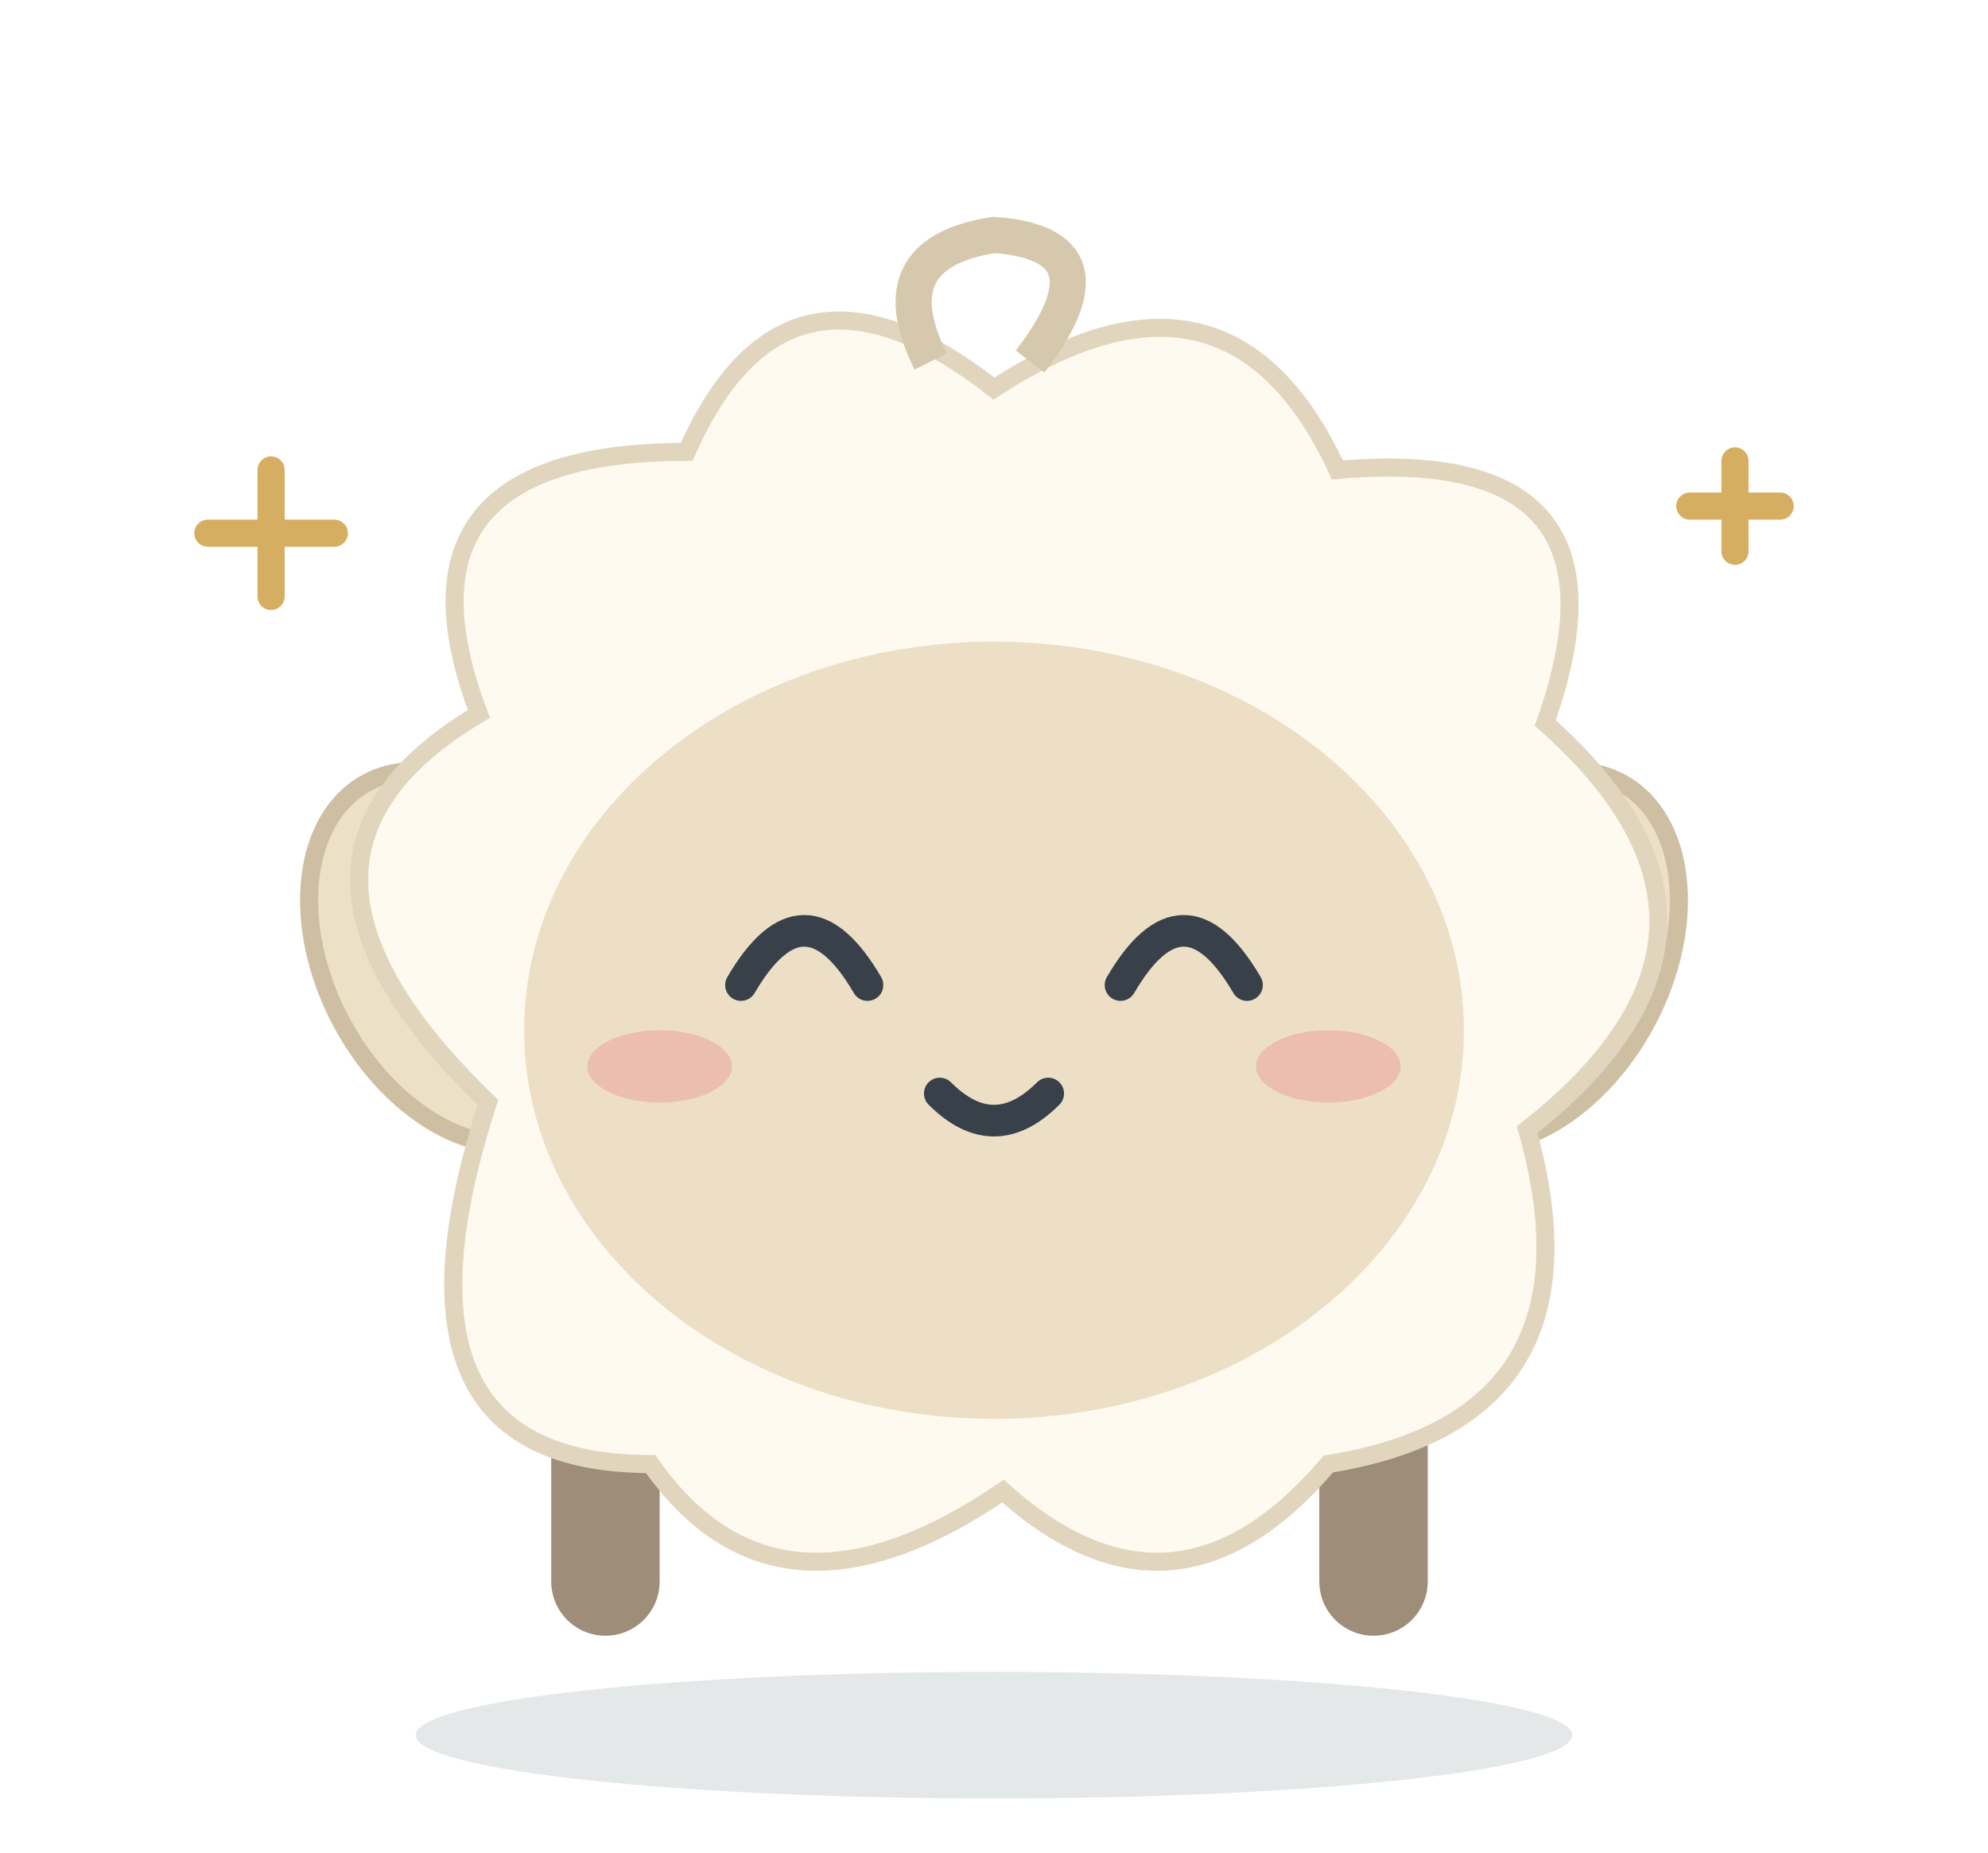
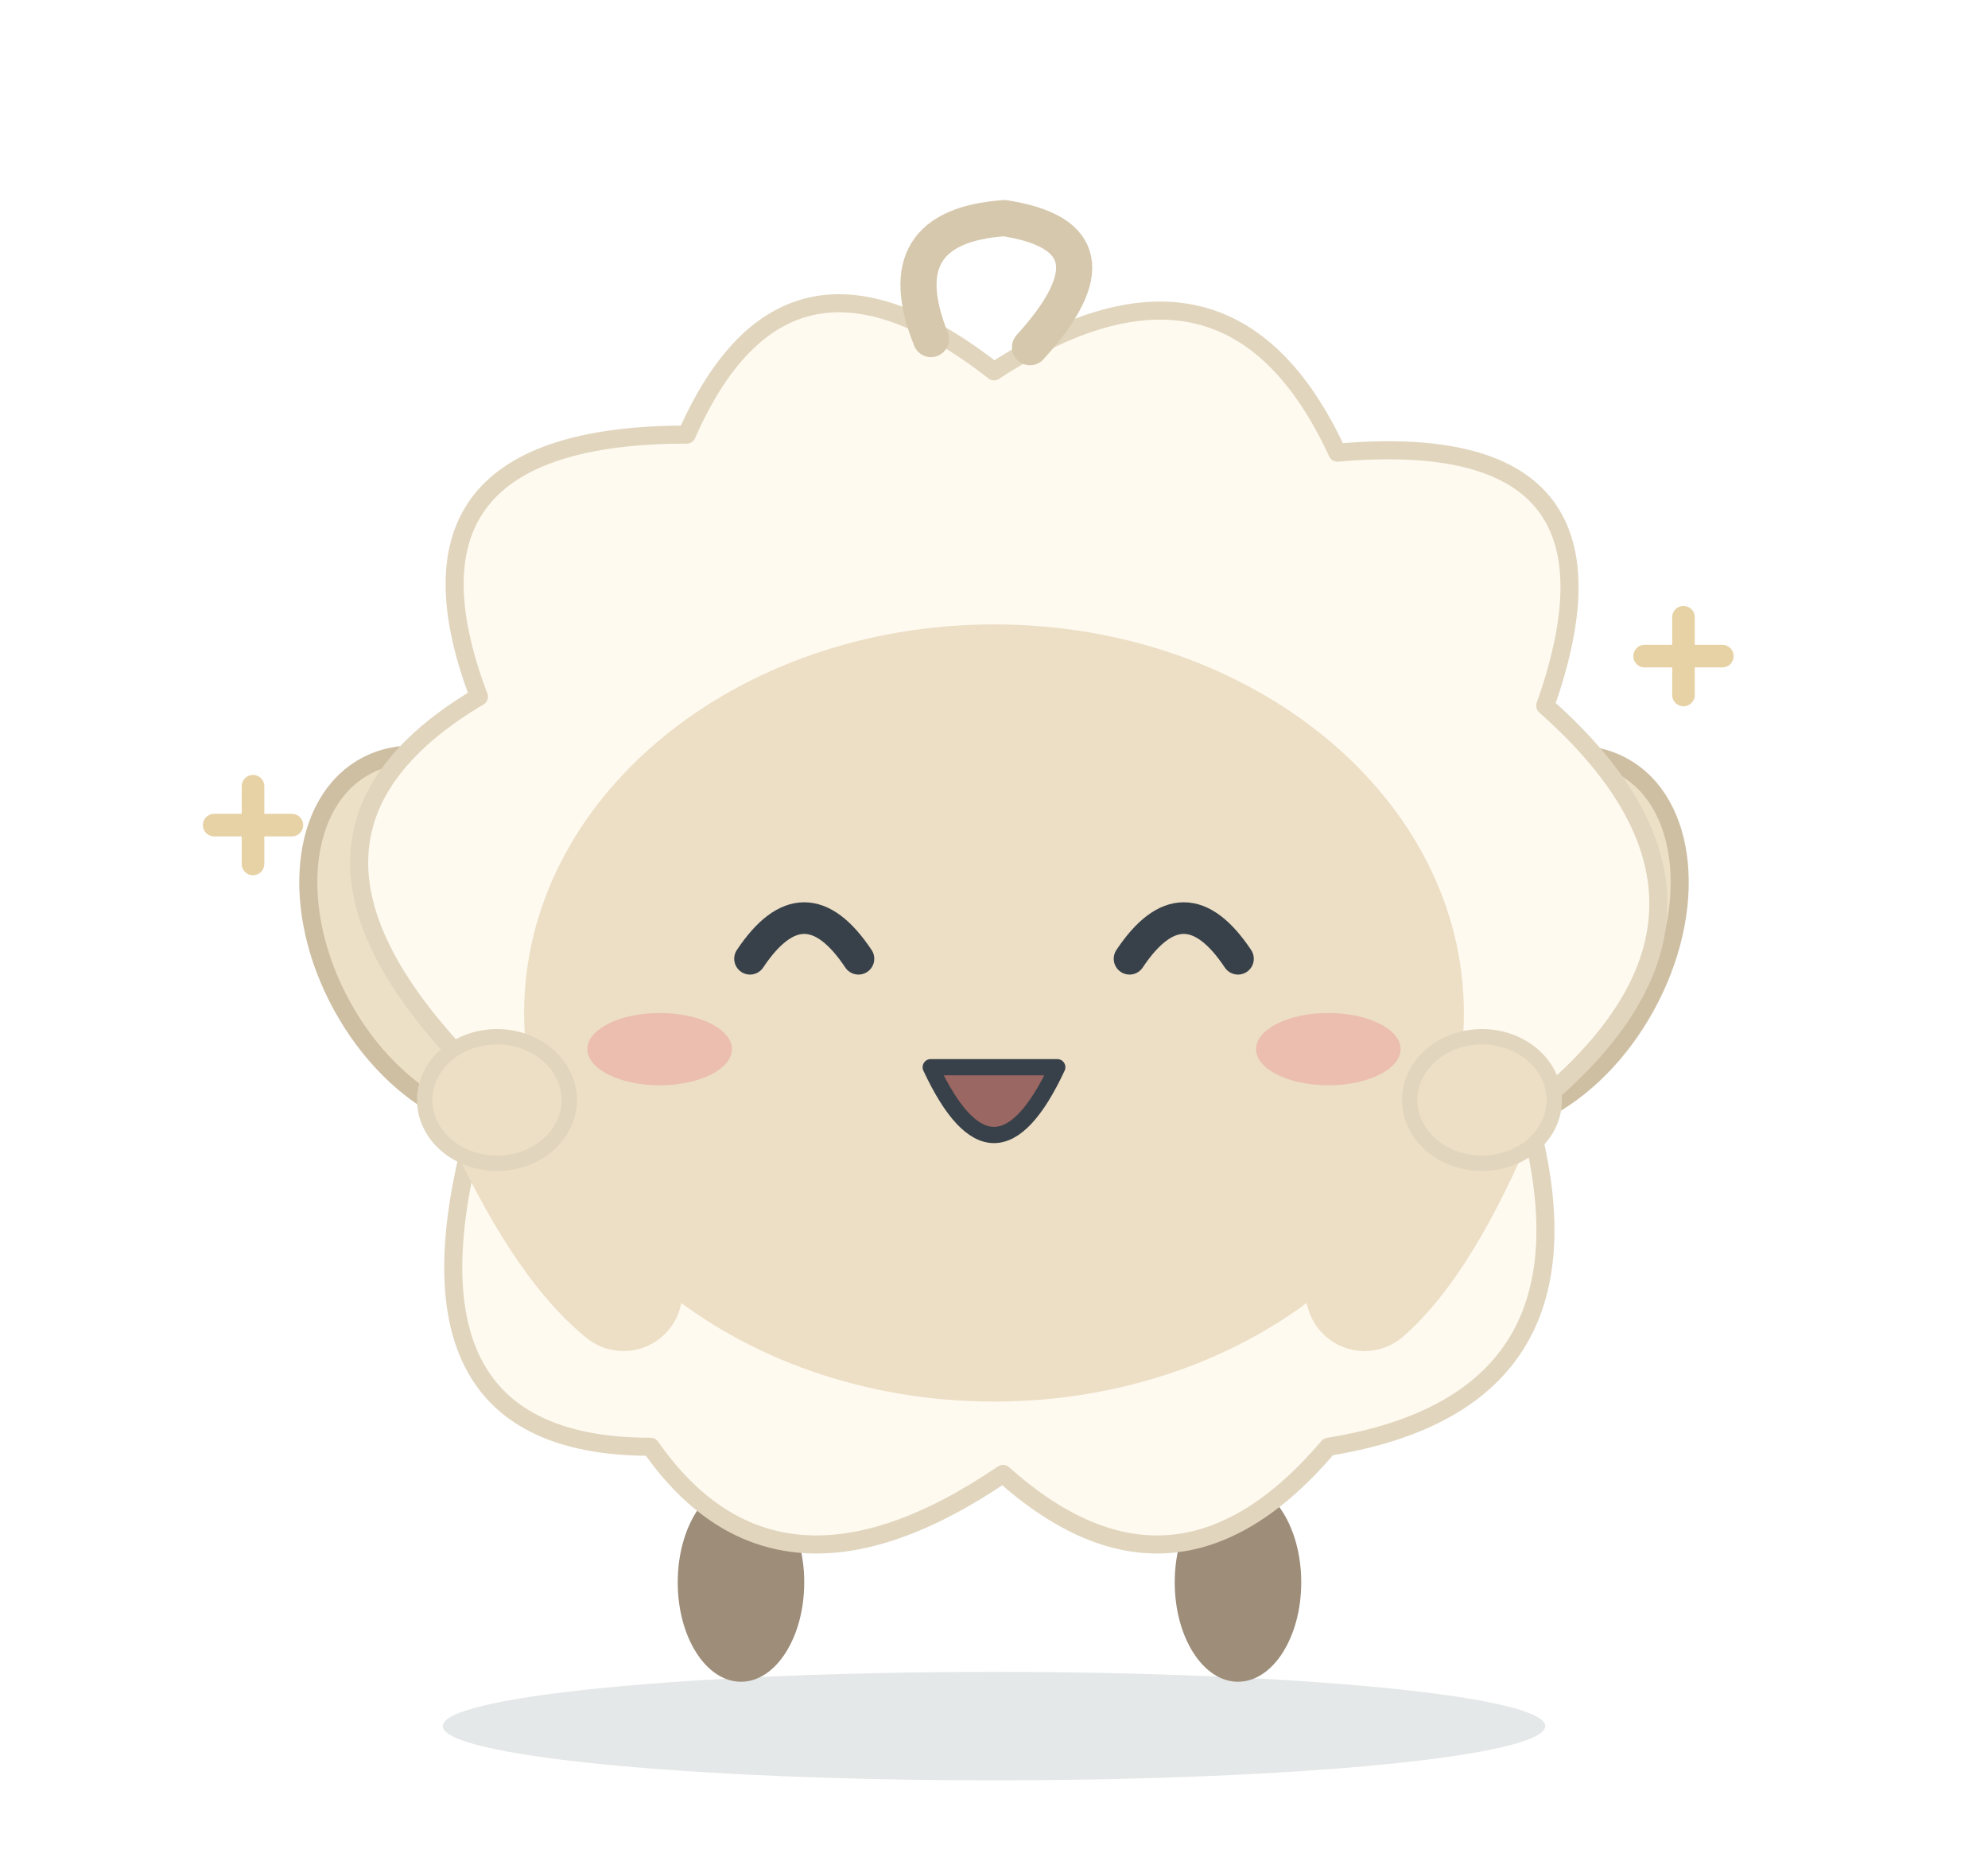
- <svg xmlns="http://www.w3.org/2000/svg" width="220" height="205" viewBox="0 0 220 205">
-   <ellipse cx="110" cy="192" rx="64" ry="7" fill="#263e3c" opacity=".12" />
-   <g transform="translate(0 -2) rotate(0 110 130)">
-     <g fill="#ece0c7" stroke="#cebfa3" stroke-width="2">
-       <ellipse cx="51" cy="108" rx="15" ry="22" transform="rotate(-28 51 108)" />
-       <ellipse cx="169" cy="108" rx="15" ry="22" transform="rotate(28 169 108)" />
+ <svg xmlns="http://www.w3.org/2000/svg" width="220" height="205" viewBox="0 0 220 205" role="img" aria-label="mianmian happy frame 1">
+   <ellipse cx="110" cy="191" rx="61" ry="6" fill="#263e3c" stroke="none" stroke-width="0" opacity=".12" />
+   <g data-part="feet">
+     <g transform="rotate(0 82 175.0908)">
+       <ellipse cx="82" cy="175.09" rx="7" ry="11" fill="#9d8d79" stroke="none" stroke-width="2" />
    </g>
-     <path d="M67 157v20m85-20v20" stroke="#9d8d79" stroke-width="12" stroke-linecap="round" />
-     <g fill="#fffaf0" stroke="#e1d5bd" stroke-width="2">
-       <path d="M54 124Q26 97 53 81Q42 52 76 52Q87 27 110 45Q136 28 148 54Q182 51 171 82Q197 105 169 127Q178 159 147 164Q130 184 111 167Q86 184 72 164Q41 164 54 124Z" />
+     <g transform="rotate(0 137 175.0908)">
+       <ellipse cx="137" cy="175.09" rx="7" ry="11" fill="#9d8d79" stroke="none" stroke-width="2" />
    </g>
-     <ellipse cx="110" cy="116" rx="52" ry="43" fill="#eddfc6" />
-     <g color="#384149" stroke="currentColor" stroke-width="3.5" stroke-linecap="round" fill="none">
-       <path d="M82 111q7-12 14 0m28 0q7-12 14 0" />
-       <path d="M104 123q6 6 12 0" />
+   </g>
+   <g transform="translate(0 -3.91)">
+     <g transform="translate(110 180) scale(1 1) translate(-110 -180)">
+       <g transform="rotate(-28.78 51 108)">
+         <ellipse cx="51" cy="108" rx="15" ry="22" fill="#ece0c7" stroke="#cebfa3" stroke-width="2" />
+       </g>
+       <g transform="rotate(28.78 169 108)">
+         <ellipse cx="169" cy="108" rx="15" ry="22" fill="#ece0c7" stroke="#cebfa3" stroke-width="2" />
+       </g>
+       <path d="M54 124Q26 97 53 81Q42 52 76 52Q87 27 110 45Q136 28 148 54Q182 51 171 82Q197 105 169 127Q178 159 147 164Q130 184 111 167Q86 184 72 164Q41 164 54 124Z" fill="#fffaf0" stroke="#e1d5bd" stroke-width="2" stroke-linecap="round" stroke-linejoin="round" />
+       <ellipse cx="110" cy="116" rx="52" ry="43" fill="#eddfc6" stroke="none" stroke-width="2" />
+       <g transform="rotate(0 110 130) translate(0 0)">
+         <g data-part="face">
+           <ellipse cx="73" cy="120" rx="8" ry="4" fill="#e99e97" stroke="none" stroke-width="0" opacity="0.5" />
+           <ellipse cx="147" cy="120" rx="8" ry="4" fill="#e99e97" stroke="none" stroke-width="0" opacity=".5" />
+           <path d="M83 110q6 -9 12 0" fill="none" stroke="#384149" stroke-width="3.5" stroke-linecap="round" stroke-linejoin="round" />
+           <path d="M125 110q6 -9 12 0" fill="none" stroke="#384149" stroke-width="3.5" stroke-linecap="round" stroke-linejoin="round" />
+           <path d="M103 122Q110 137 117 122Z" fill="#9b6763" stroke="#384149" stroke-width="1.8" stroke-linecap="round" stroke-linejoin="round" />
+         </g>
+         <g transform="rotate(4.69 110 42)">
+           <path d="M103 42q-6-12 7-14q14 1 4 14" fill="none" stroke="#d6c8ac" stroke-width="4" stroke-linecap="round" stroke-linejoin="round" />
+         </g>
+       </g>
    </g>
-     <g fill="#e99e97" opacity=".5">
-       <ellipse cx="73" cy="120" rx="8" ry="4" />
-       <ellipse cx="147" cy="120" rx="8" ry="4" />
-     </g>
-     <path d="M103 42q-6-12 7-14q14 1 4 14" fill="none" stroke="#d6c8ac" stroke-width="4" />
  </g>
-   <path d="M30 52v14m-7-7h14m155-8v10m-5-5h10" stroke="#d5ae61" stroke-width="3" stroke-linecap="round" />
+   <g data-part="left-arm">
+     <path d="M69 143Q62 137.36 55 121.719" fill="none" stroke="#eddfc6" stroke-width="13" stroke-linecap="round" stroke-linejoin="round" />
+     <ellipse cx="55" cy="121.72" rx="8" ry="7" fill="#eddfc6" stroke="#e1d5bd" stroke-width="1.7" />
+   </g>
+   <g data-part="right-arm">
+     <path d="M151 143Q157.5 137.36 164 121.719" fill="none" stroke="#eddfc6" stroke-width="13" stroke-linecap="round" stroke-linejoin="round" />
+     <ellipse cx="164" cy="121.72" rx="8" ry="7" fill="#eddfc6" stroke="#e1d5bd" stroke-width="1.7" />
+   </g>
+   <g data-part="sparkle" opacity="0.56">
+     <path d="M28 87v8.6m-4.3 -4.3h8.6m154-23v8.6m-4.3 -4.3h8.6" fill="none" stroke="#d5ae61" stroke-width="2.5" stroke-linecap="round" stroke-linejoin="round" />
+   </g>
</svg>
